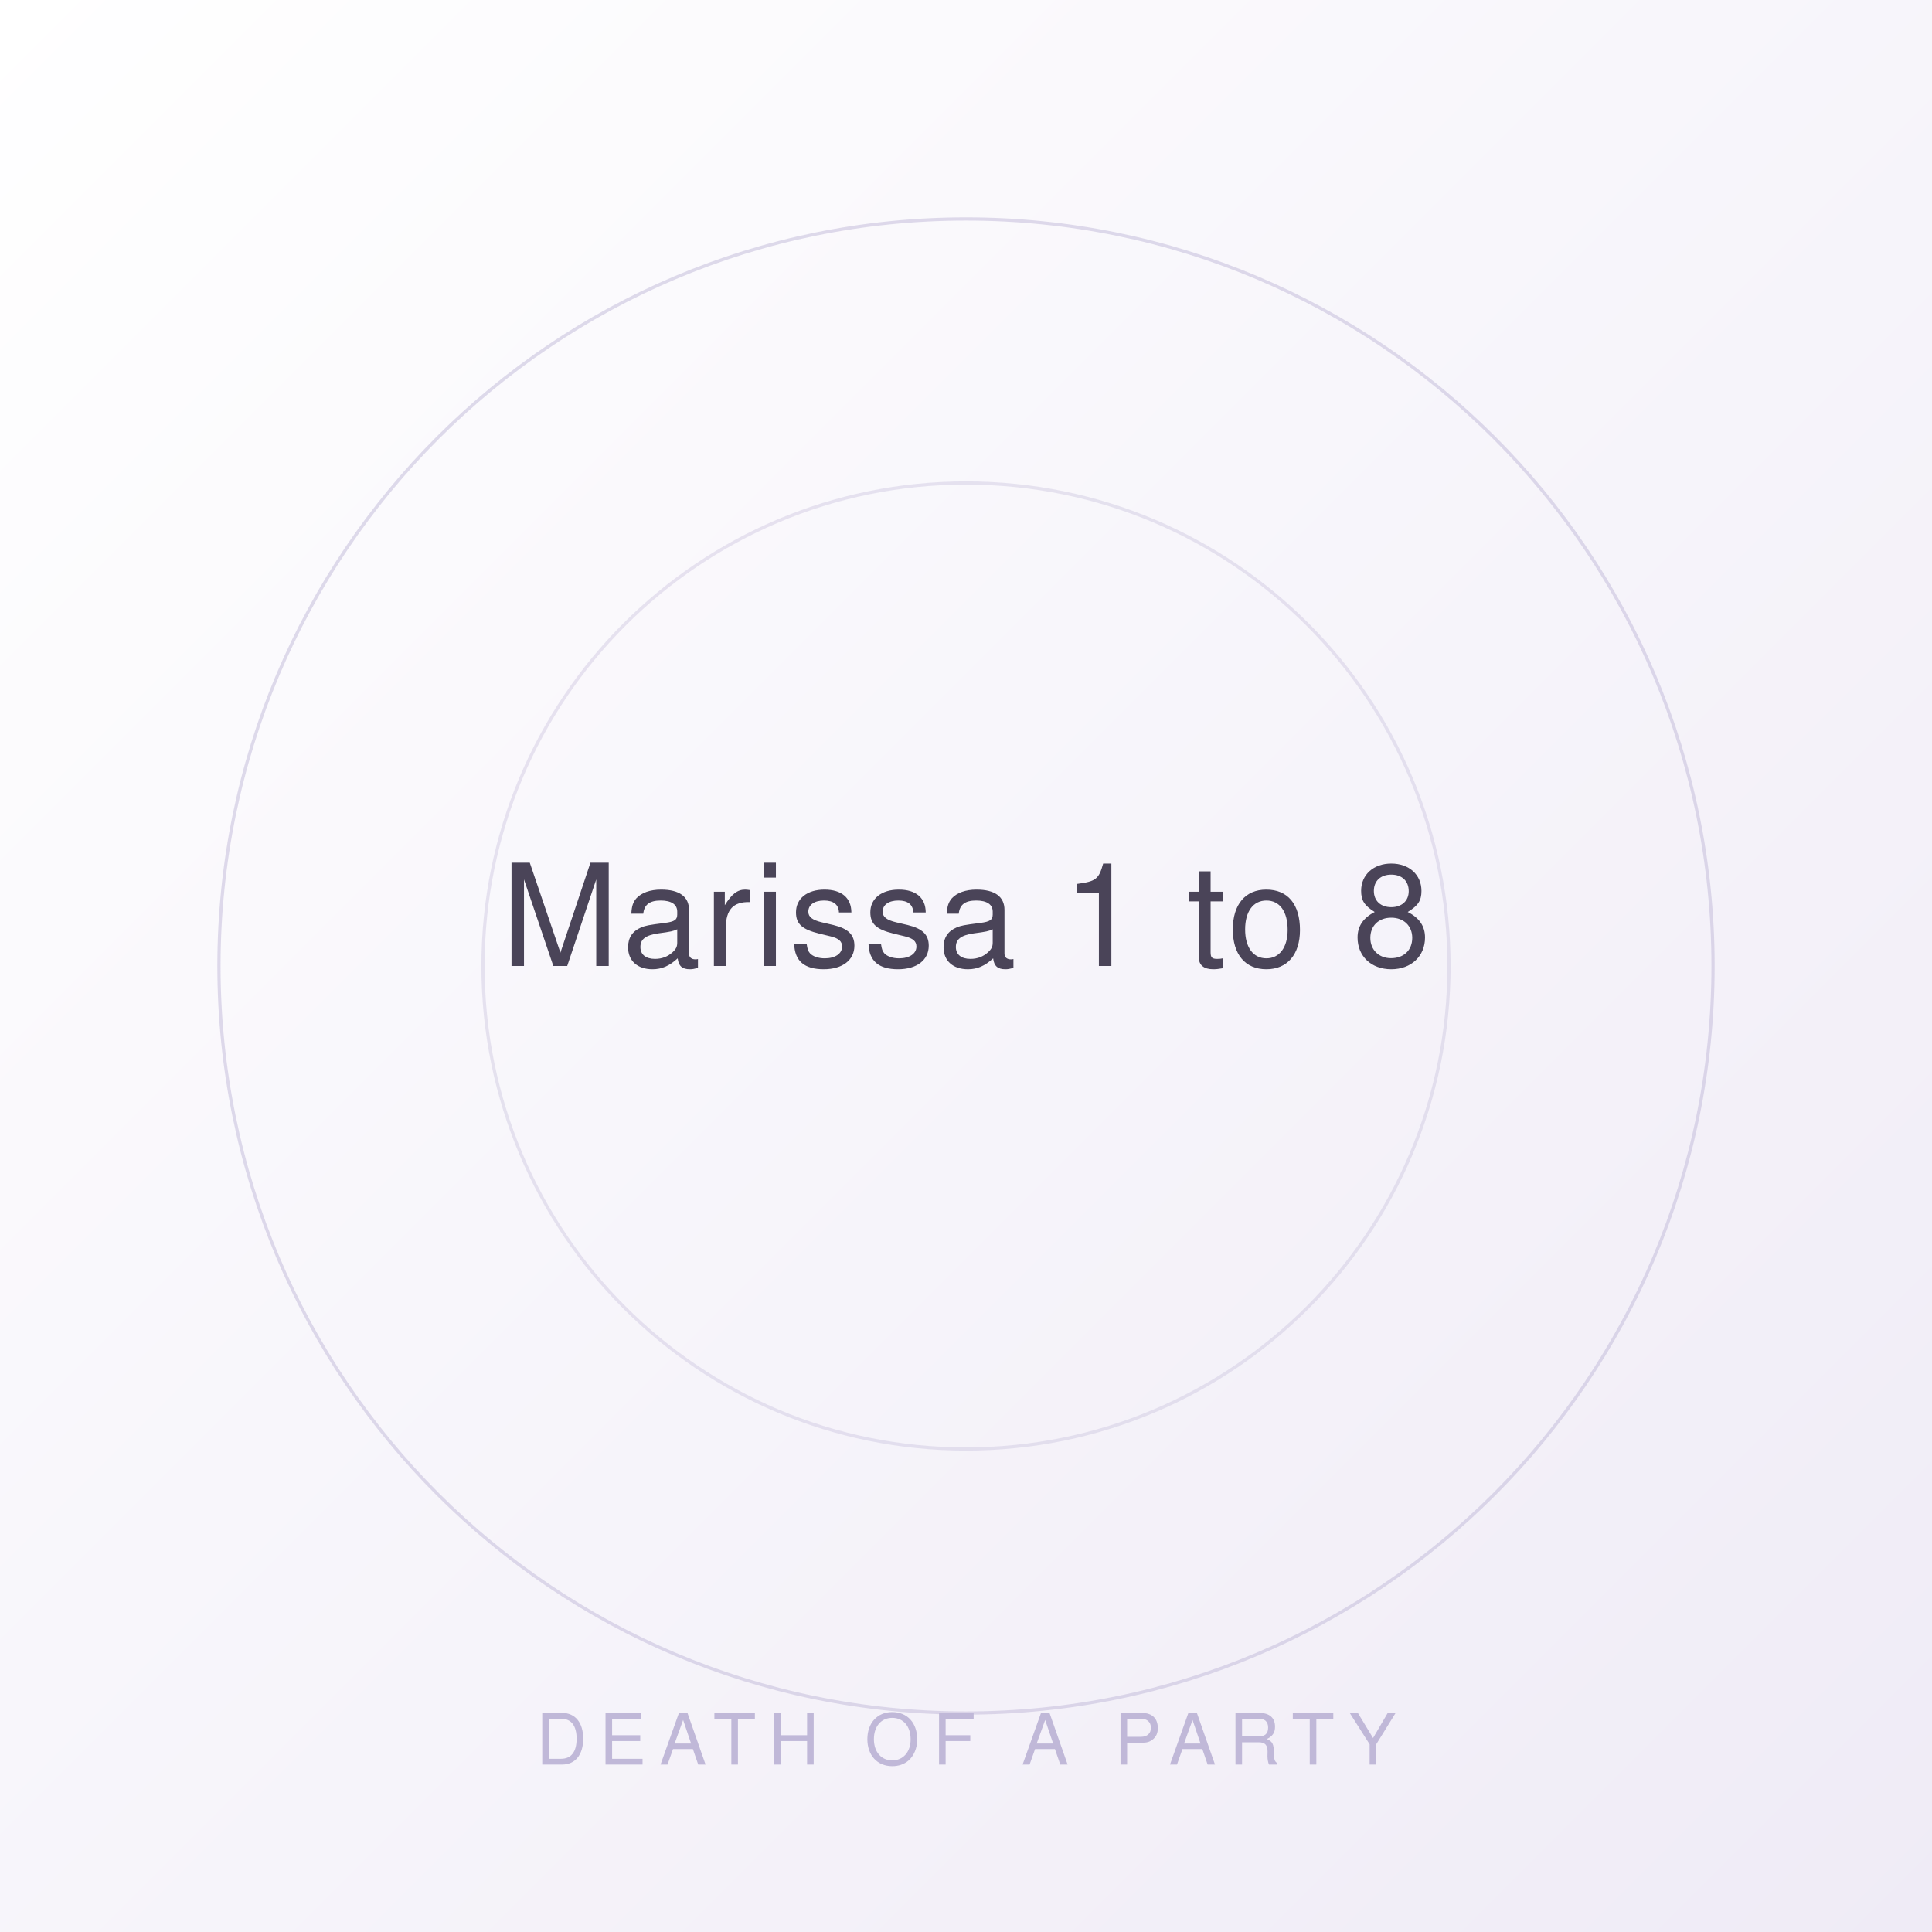
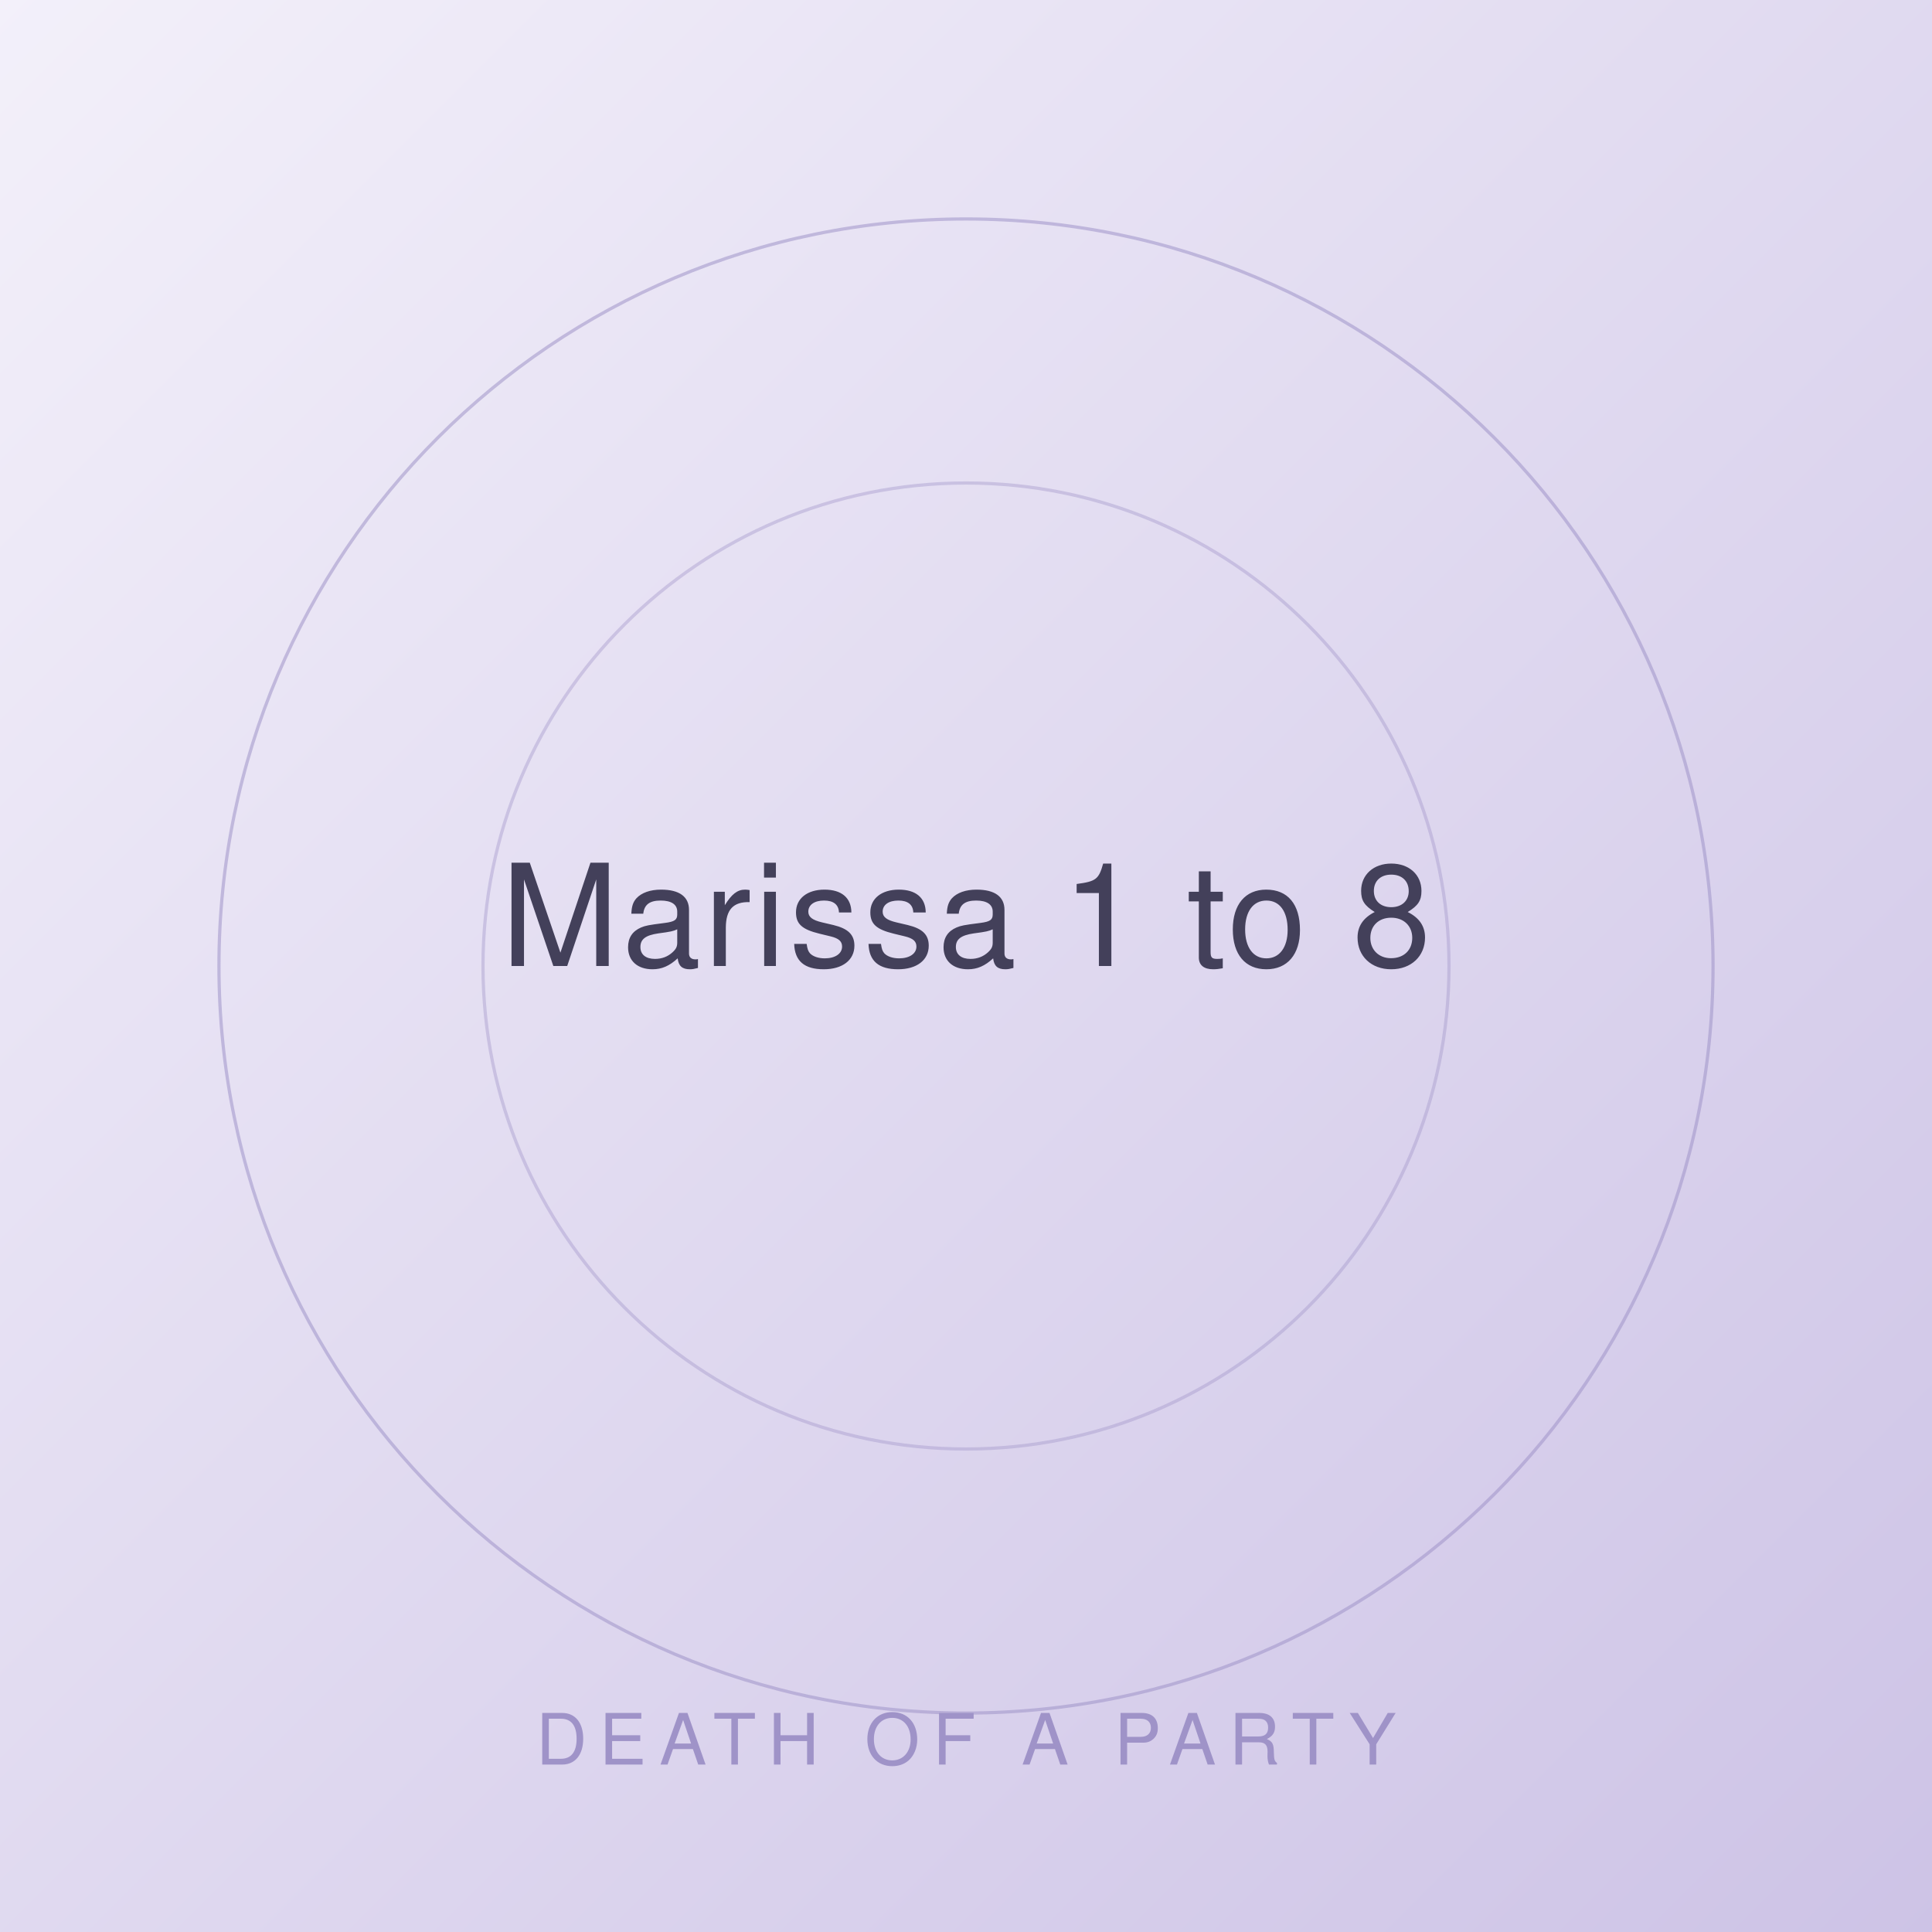
<svg xmlns="http://www.w3.org/2000/svg" viewBox="0 0 600 600" width="600" height="600">
  <defs>
    <linearGradient id="g" x1="0" y1="0" x2="1" y2="1">
-       <stop offset="0" stop-color="#ffffff" />
-       <stop offset="1" stop-color="#efebf6" />
+       <stop offset="0" stop-color="#f3f0fa" />
+       <stop offset="1" stop-color="#cdc3e6" />
    </linearGradient>
  </defs>
  <rect width="600" height="600" fill="url(#g)" />
-   <circle cx="300" cy="300" r="232" fill="none" stroke="#c0b8d8" stroke-width="1" opacity="0.5" />
-   <circle cx="300" cy="300" r="150" fill="none" stroke="#c0b8d8" stroke-width="1" opacity="0.35" />
-   <text text-anchor="middle" font-family="'Helvetica Neue', Helvetica, Arial, sans-serif" font-weight="200" font-size="44" fill="#4a4458" letter-spacing="1">
+   <circle cx="300" cy="300" r="232" fill="none" stroke="#9f93c8" stroke-width="1" opacity="0.55" />
+   <circle cx="300" cy="300" r="150" fill="none" stroke="#9f93c8" stroke-width="1" opacity="0.4" />
+   <text text-anchor="middle" font-family="'Helvetica Neue', Helvetica, Arial, sans-serif" font-weight="200" font-size="44" fill="#43405a" letter-spacing="1">
    <tspan x="300" y="300">Marissa 1 to 8</tspan>
  </text>
-   <text x="300" y="548" text-anchor="middle" font-family="'Helvetica Neue', Helvetica, Arial, sans-serif" font-weight="400" font-size="22" fill="#c0b8d8" letter-spacing="4" style="text-transform:uppercase">DEATH OF A PARTY</text>
+   <text x="300" y="548" text-anchor="middle" font-family="'Helvetica Neue', Helvetica, Arial, sans-serif" font-weight="400" font-size="22" fill="#9f93c8" letter-spacing="4" style="text-transform:uppercase">DEATH OF A PARTY</text>
</svg>
